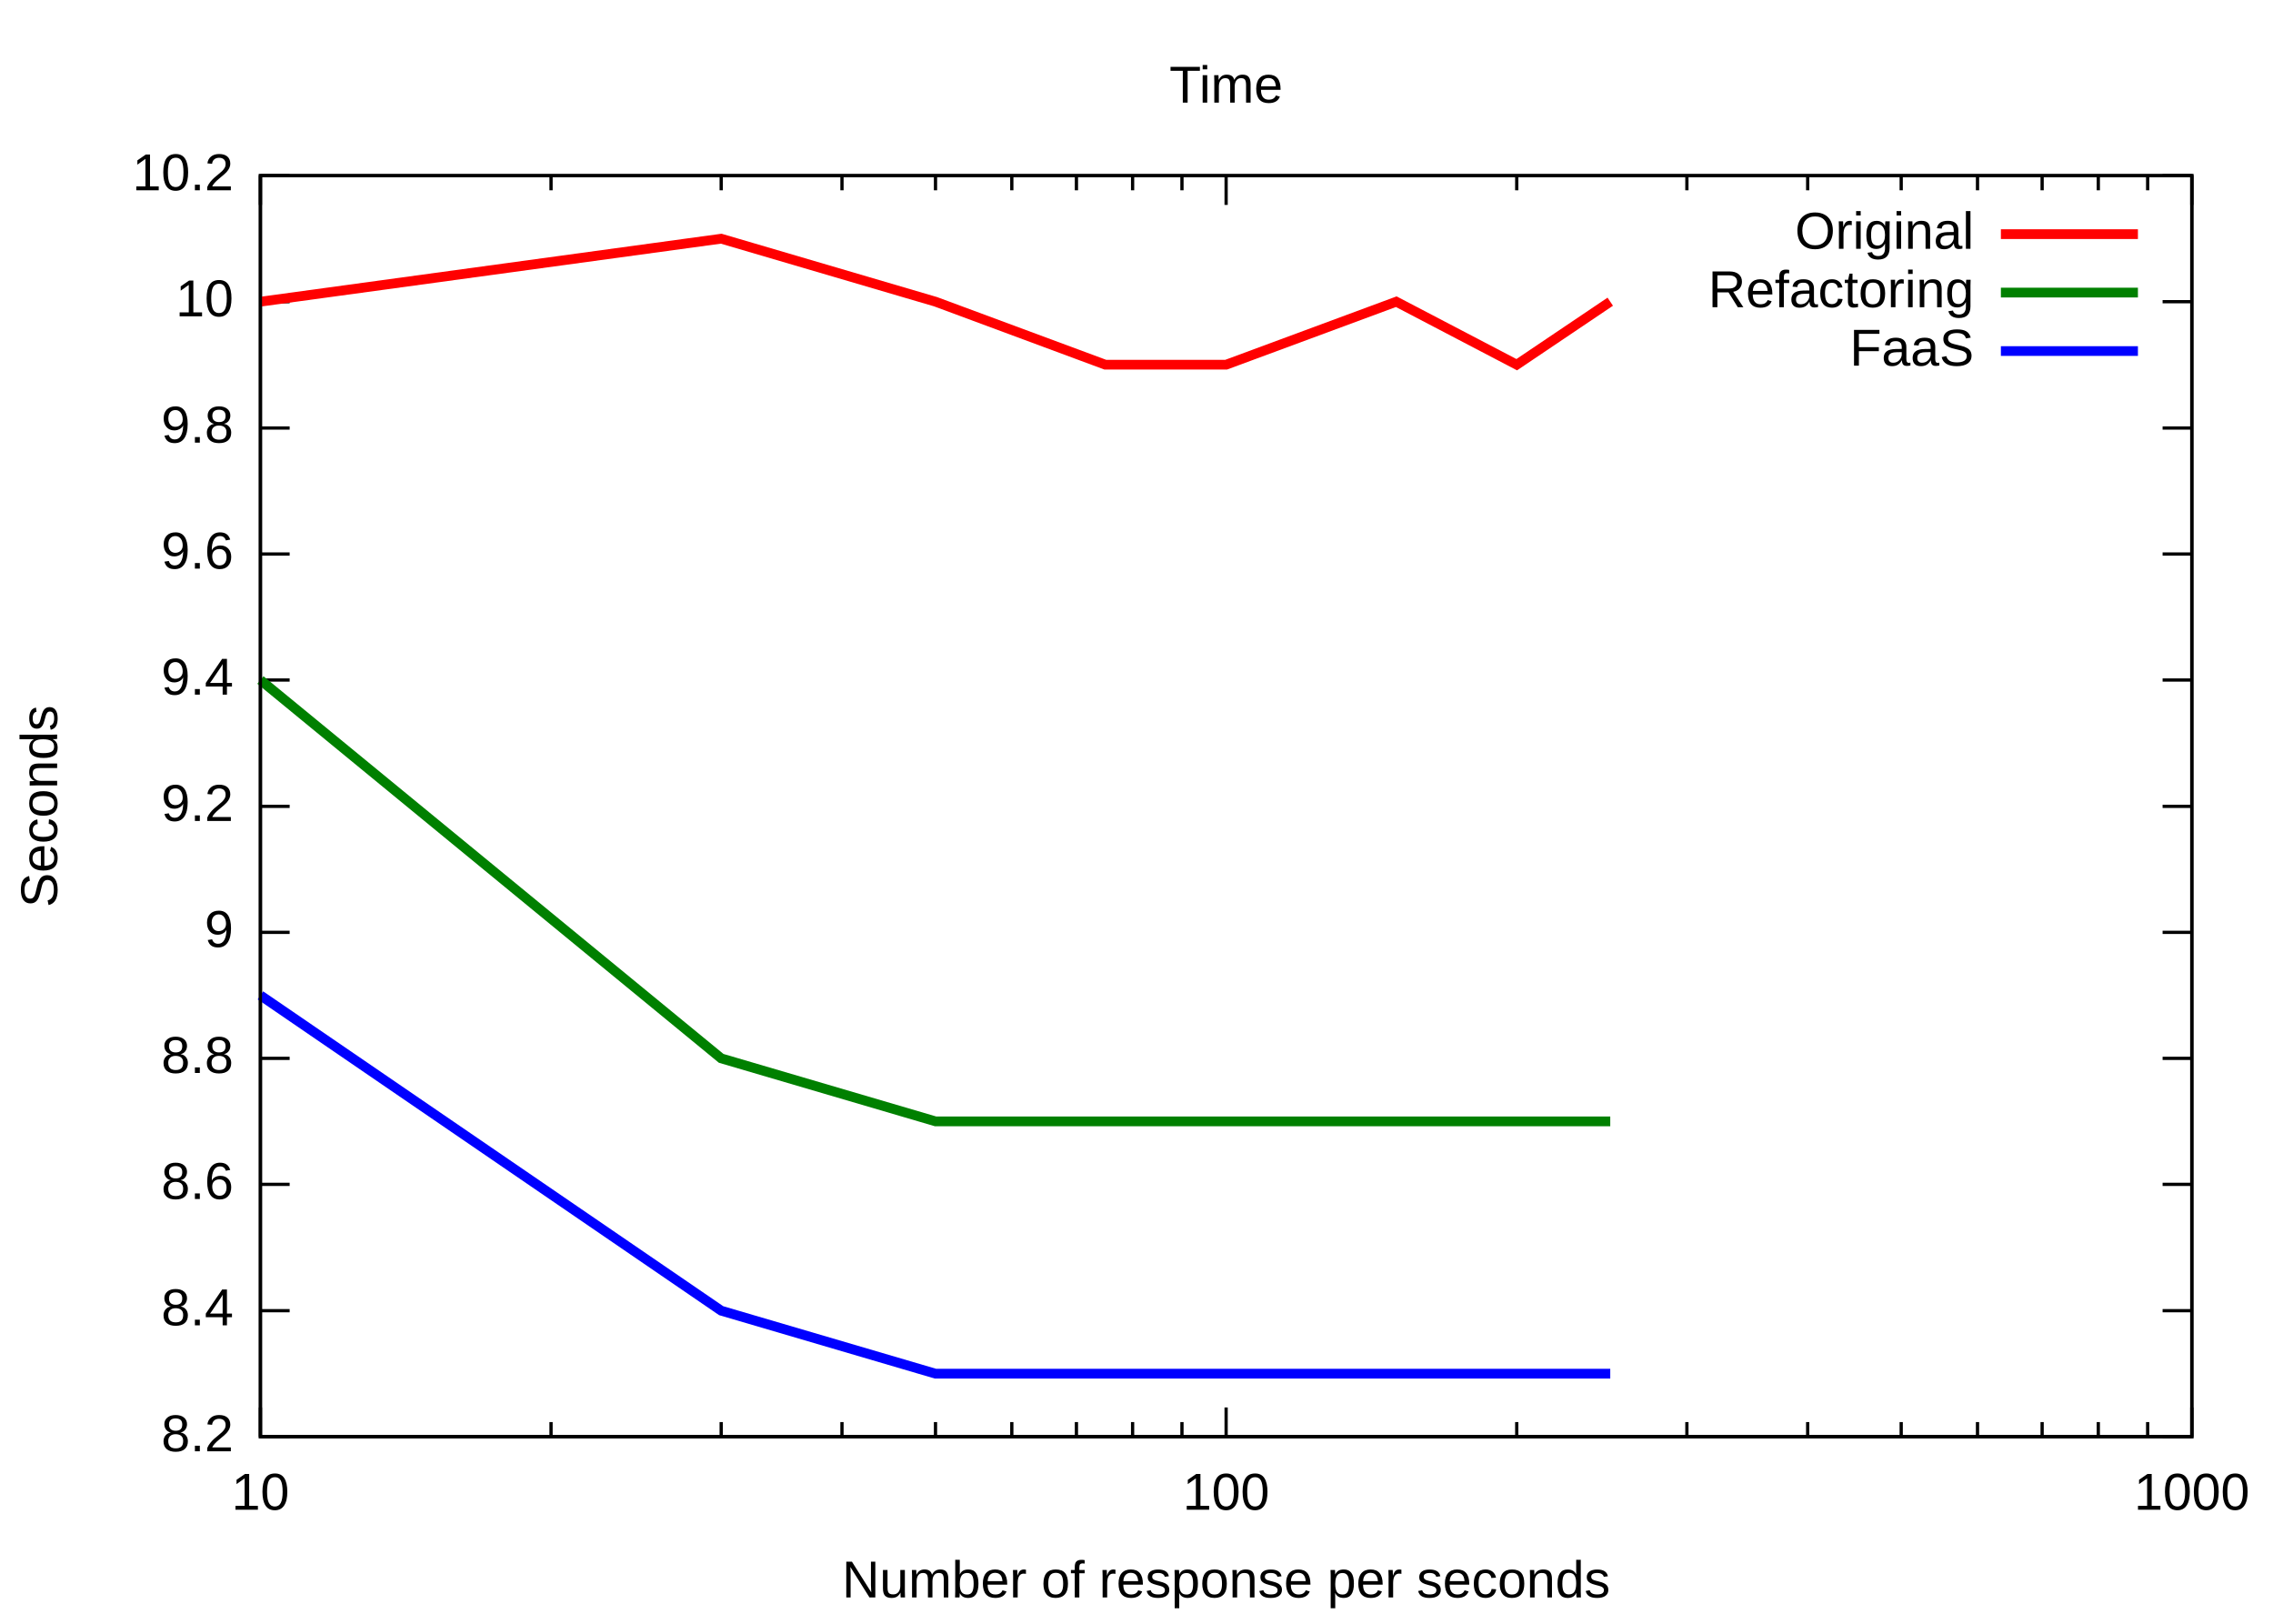
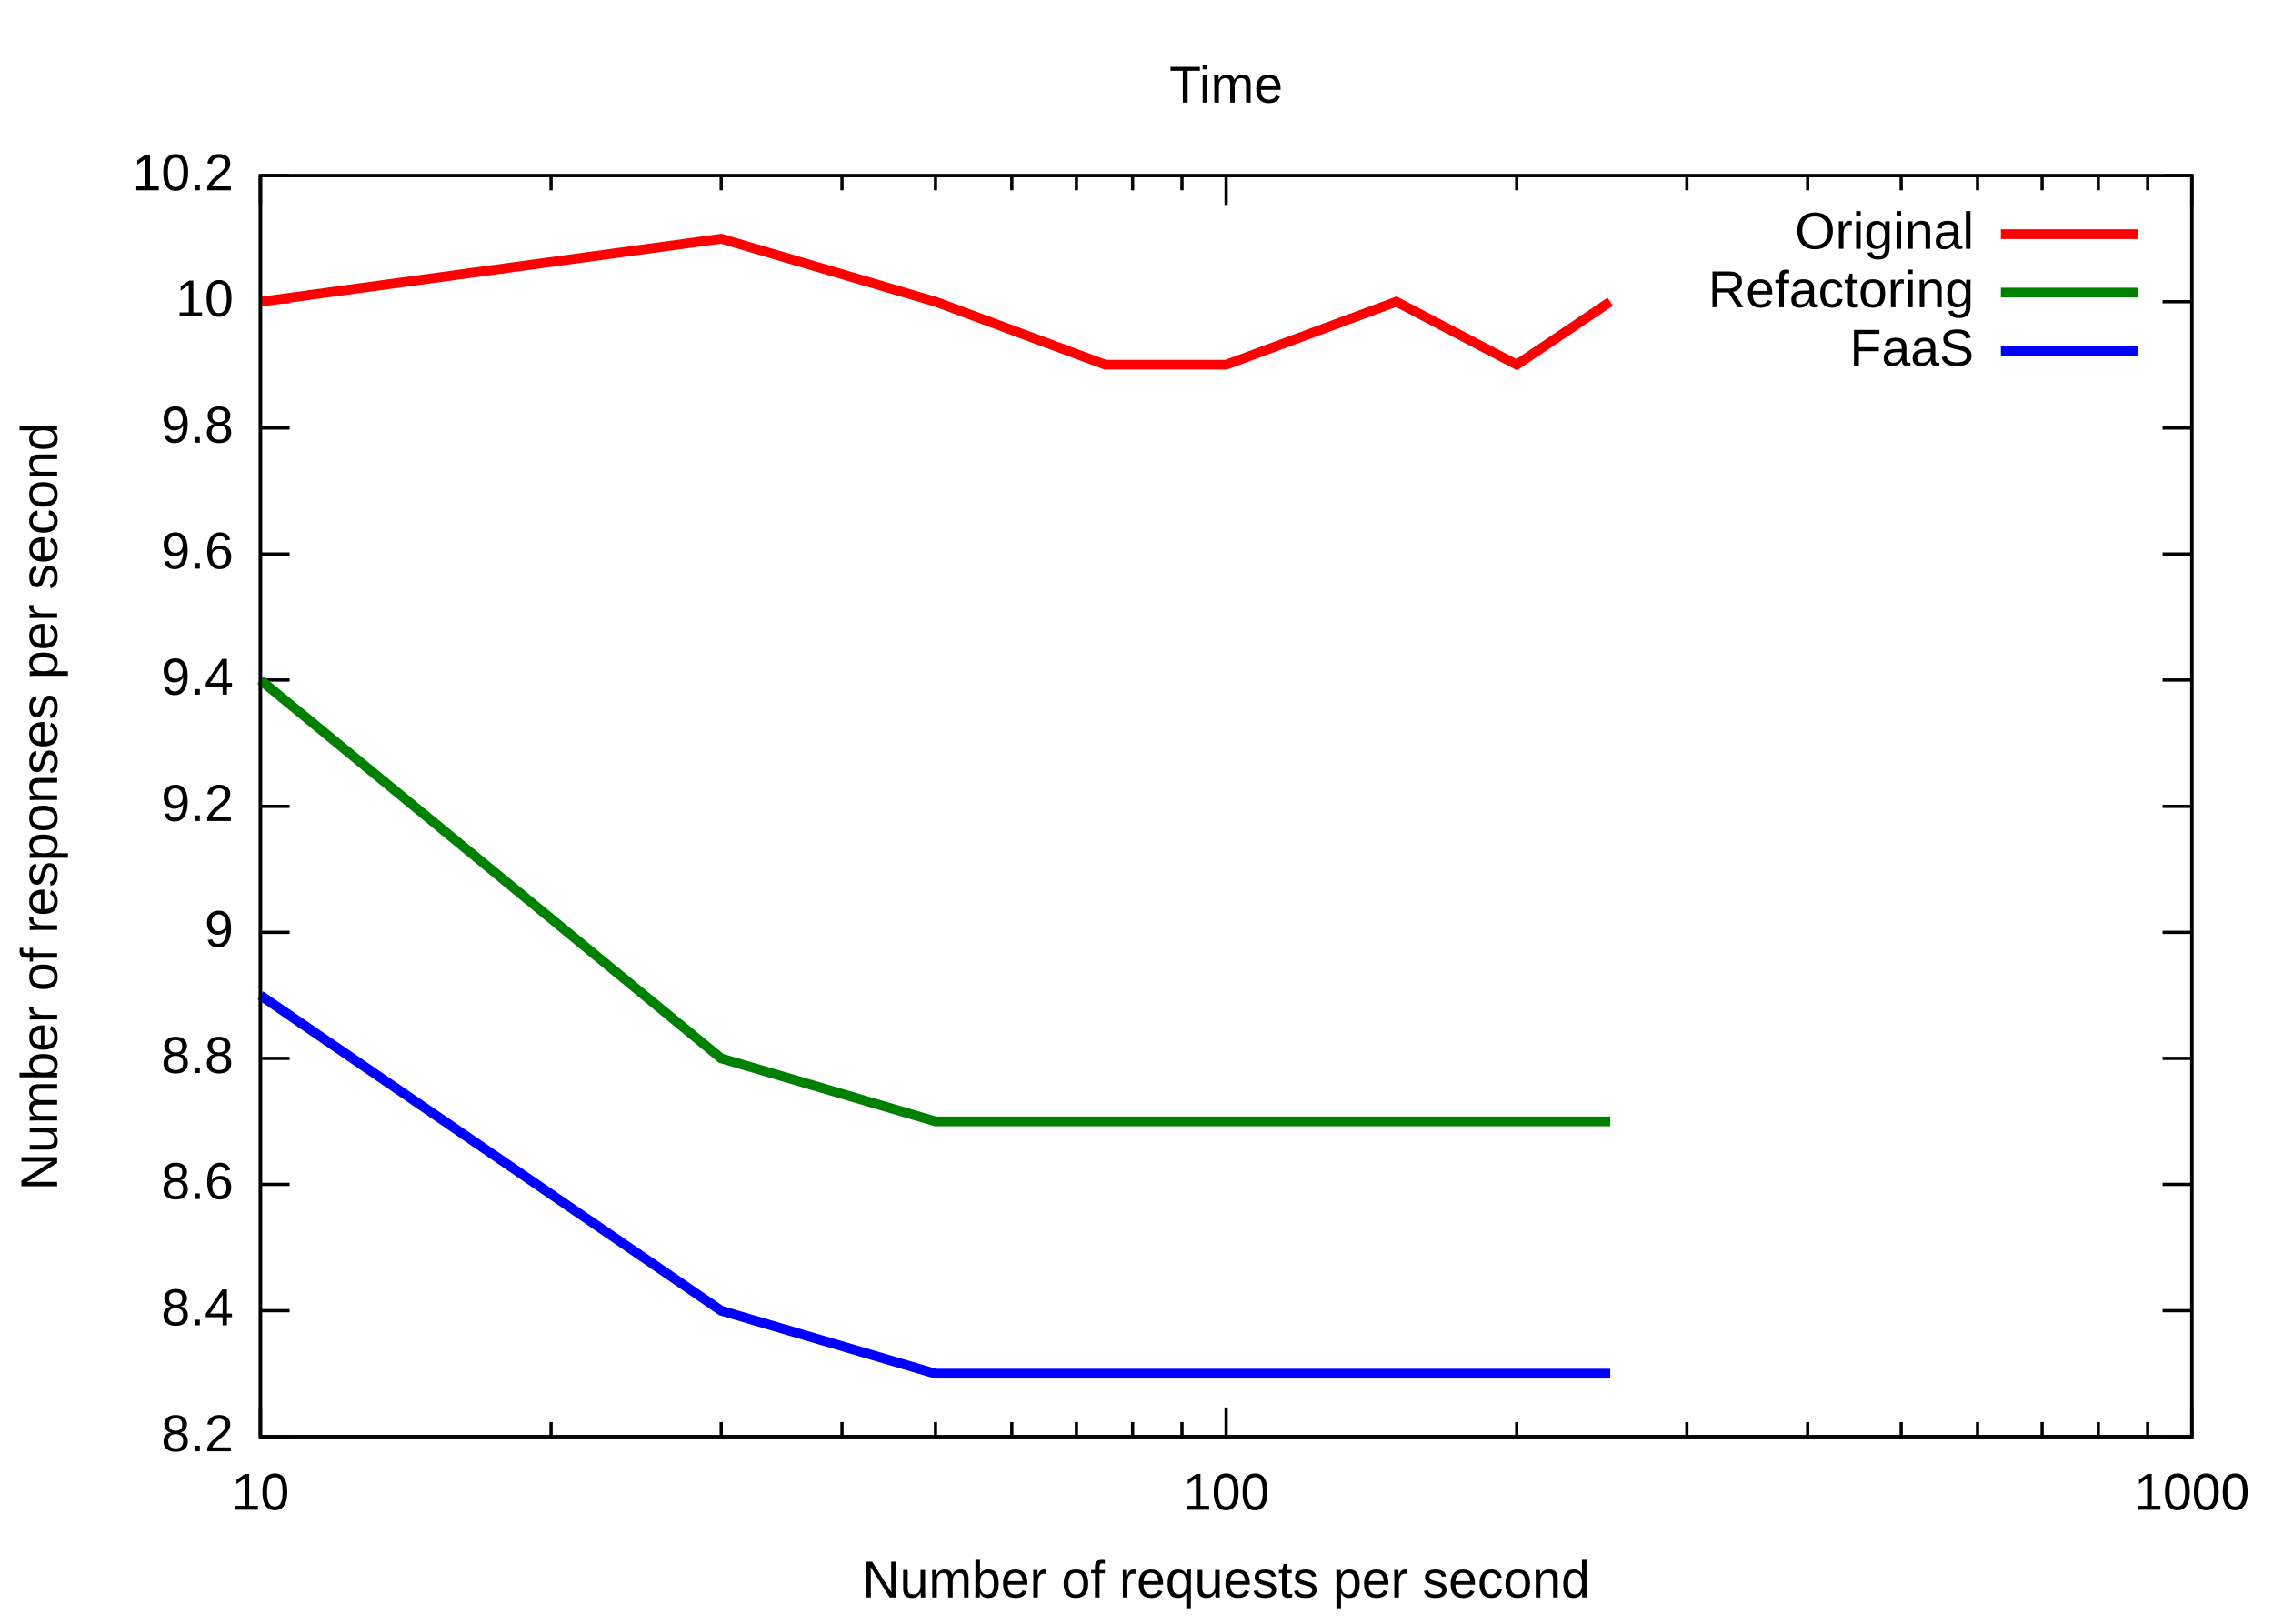
<svg xmlns="http://www.w3.org/2000/svg" xmlns:xlink="http://www.w3.org/1999/xlink" width="700" height="500" viewBox="0 0 700 500">
  <defs>
    <circle id="gpDot" r="0.5" stroke-width="0.5" />
    <path id="gpPt0" stroke-width="0.222" stroke="currentColor" d="M-1,0 h2 M0,-1 v2" />
    <path id="gpPt1" stroke-width="0.222" stroke="currentColor" d="M-1,-1 L1,1 M1,-1 L-1,1" />
    <path id="gpPt2" stroke-width="0.222" stroke="currentColor" d="M-1,0 L1,0 M0,-1 L0,1 M-1,-1 L1,1 M-1,1 L1,-1" />
    <rect id="gpPt3" stroke-width="0.222" stroke="currentColor" x="-1" y="-1" width="2" height="2" />
    <rect id="gpPt4" stroke-width="0.222" stroke="currentColor" fill="currentColor" x="-1" y="-1" width="2" height="2" />
    <circle id="gpPt5" stroke-width="0.222" stroke="currentColor" cx="0" cy="0" r="1" />
    <use xlink:href="#gpPt5" id="gpPt6" fill="currentColor" stroke="none" />
    <path id="gpPt7" stroke-width="0.222" stroke="currentColor" d="M0,-1.33 L-1.33,0.67 L1.33,0.67 z" />
    <use xlink:href="#gpPt7" id="gpPt8" fill="currentColor" stroke="none" />
    <use xlink:href="#gpPt7" id="gpPt9" stroke="currentColor" transform="rotate(180)" />
    <use xlink:href="#gpPt9" id="gpPt10" fill="currentColor" stroke="none" />
    <use xlink:href="#gpPt3" id="gpPt11" stroke="currentColor" transform="rotate(45)" />
    <use xlink:href="#gpPt11" id="gpPt12" fill="currentColor" stroke="none" />
  </defs>
  <g style="fill:none; color:white; stroke:currentColor; stroke-width:1.00; stroke-linecap:butt; stroke-linejoin:miter">
</g>
  <g style="fill:none; color:black; stroke:currentColor; stroke-width:1.00; stroke-linecap:butt; stroke-linejoin:miter">
    <path d="M80.2,442.4 L89.2,442.4 M675.0,442.4 L666.0,442.4 " />
    <g transform="translate(71.9,446.9)" style="stroke:none; fill:black; font-family:Arial; font-size:12.00pt; text-anchor:end">
      <text> 8.2</text>
    </g>
    <path d="M80.2,403.6 L89.2,403.6 M675.0,403.6 L666.0,403.6 " />
    <g transform="translate(71.9,408.1)" style="stroke:none; fill:black; font-family:Arial; font-size:12.00pt; text-anchor:end">
      <text> 8.4</text>
    </g>
    <path d="M80.2,364.7 L89.2,364.7 M675.0,364.7 L666.0,364.7 " />
    <g transform="translate(71.9,369.2)" style="stroke:none; fill:black; font-family:Arial; font-size:12.00pt; text-anchor:end">
      <text> 8.6</text>
    </g>
    <path d="M80.2,325.9 L89.2,325.9 M675.0,325.9 L666.0,325.9 " />
    <g transform="translate(71.9,330.4)" style="stroke:none; fill:black; font-family:Arial; font-size:12.00pt; text-anchor:end">
      <text> 8.8</text>
    </g>
    <path d="M80.2,287.1 L89.2,287.1 M675.0,287.1 L666.0,287.1 " />
    <g transform="translate(71.9,291.6)" style="stroke:none; fill:black; font-family:Arial; font-size:12.00pt; text-anchor:end">
      <text> 9</text>
    </g>
    <path d="M80.2,248.3 L89.2,248.3 M675.0,248.3 L666.0,248.3 " />
    <g transform="translate(71.9,252.8)" style="stroke:none; fill:black; font-family:Arial; font-size:12.00pt; text-anchor:end">
      <text> 9.2</text>
    </g>
    <path d="M80.2,209.4 L89.2,209.4 M675.0,209.4 L666.0,209.4 " />
    <g transform="translate(71.9,213.9)" style="stroke:none; fill:black; font-family:Arial; font-size:12.00pt; text-anchor:end">
      <text> 9.4</text>
    </g>
    <path d="M80.2,170.6 L89.2,170.6 M675.0,170.6 L666.0,170.6 " />
    <g transform="translate(71.9,175.1)" style="stroke:none; fill:black; font-family:Arial; font-size:12.00pt; text-anchor:end">
      <text> 9.6</text>
    </g>
    <path d="M80.2,131.8 L89.2,131.8 M675.0,131.8 L666.0,131.8 " />
    <g transform="translate(71.9,136.3)" style="stroke:none; fill:black; font-family:Arial; font-size:12.00pt; text-anchor:end">
      <text> 9.8</text>
    </g>
    <path d="M80.2,92.9 L89.2,92.9 M675.0,92.9 L666.0,92.9 " />
    <g transform="translate(71.9,97.4)" style="stroke:none; fill:black; font-family:Arial; font-size:12.00pt; text-anchor:end">
      <text> 10</text>
    </g>
    <path d="M80.2,54.1 L89.2,54.1 M675.0,54.1 L666.0,54.1 " />
    <g transform="translate(71.9,58.6)" style="stroke:none; fill:black; font-family:Arial; font-size:12.00pt; text-anchor:end">
      <text> 10.2</text>
    </g>
    <path d="M80.2,442.4 L80.2,433.4 M80.2,54.1 L80.2,63.1 " />
    <g transform="translate(80.2,464.9)" style="stroke:none; fill:black; font-family:Arial; font-size:12.00pt; text-anchor:middle">
      <text> 10</text>
    </g>
    <path d="M169.7,442.4 L169.7,437.9 M169.7,54.1 L169.7,58.6 M222.1,442.4 L222.1,437.9 M222.1,54.1 L222.1,58.6    M259.3,442.4 L259.3,437.9 M259.3,54.1 L259.3,58.6 M288.1,442.4 L288.1,437.9 M288.1,54.1 L288.1,58.6    M311.6,442.4 L311.6,437.9 M311.6,54.1 L311.6,58.6 M331.5,442.4 L331.5,437.9 M331.5,54.1 L331.5,58.6    M348.8,442.4 L348.8,437.9 M348.8,54.1 L348.8,58.6 M364.0,442.4 L364.0,437.9 M364.0,54.1 L364.0,58.6    M377.6,442.4 L377.6,433.4 M377.6,54.1 L377.6,63.1 " />
    <g transform="translate(377.6,464.9)" style="stroke:none; fill:black; font-family:Arial; font-size:12.00pt; text-anchor:middle">
      <text> 100</text>
    </g>
    <path d="M467.1,442.4 L467.1,437.9 M467.1,54.1 L467.1,58.6 M519.5,442.4 L519.5,437.9 M519.5,54.1 L519.5,58.6    M556.7,442.4 L556.7,437.9 M556.7,54.1 L556.7,58.6 M585.5,442.4 L585.5,437.9 M585.5,54.1 L585.5,58.6    M609.0,442.4 L609.0,437.9 M609.0,54.1 L609.0,58.6 M628.9,442.4 L628.9,437.9 M628.9,54.1 L628.9,58.6    M646.2,442.4 L646.2,437.9 M646.2,54.1 L646.2,58.6 M661.4,442.4 L661.4,437.9 M661.4,54.1 L661.4,58.6    M675.0,442.4 L675.0,433.4 M675.0,54.1 L675.0,63.1 " />
    <g transform="translate(675.0,464.9)" style="stroke:none; fill:black; font-family:Arial; font-size:12.00pt; text-anchor:middle">
      <text> 1000</text>
    </g>
    <path d="M80.2,54.1 L80.2,442.4 L675.0,442.4 L675.0,54.1 L80.2,54.1 Z " />
    <g transform="translate(17.6,248.3) rotate(270)" style="stroke:none; fill:black; font-family:Arial; font-size:12.00pt; text-anchor:middle">
-       <text>Seconds</text>
+       <text>Number of responses per second</text>
    </g>
    <g transform="translate(377.6,491.9)" style="stroke:none; fill:black; font-family:Arial; font-size:12.00pt; text-anchor:middle">
-       <text>Number of response per seconds</text>
+       <text>Number of requests per second</text>
    </g>
    <g transform="translate(377.6,31.6)" style="stroke:none; fill:black; font-family:Arial; font-size:12.00pt; text-anchor:middle">
      <text>Time</text>
    </g>
  </g>
  <a xlink:title="Plot #1">
    <g style="fill:none; color:white; stroke:currentColor; stroke-width:3.00; stroke-linecap:butt; stroke-linejoin:miter">
</g>
    <g style="fill:none; color:red; stroke:currentColor; stroke-width:3.00; stroke-linecap:butt; stroke-linejoin:miter">
      <g transform="translate(607.9,76.6)" style="stroke:none; fill:black; font-family:Arial; font-size:12.00pt; text-anchor:end">
        <text>Original</text>
      </g>
      <path d="M616.2,72.1 L658.4,72.1 M80.2,92.9 L222.1,73.5 L288.1,92.9 L340.4,112.3 L377.6,112.3 L430.0,92.9    L467.1,112.3 L495.9,92.9 " />
    </g>
  </a>
  <a xlink:title="Plot #2">
    <g style="fill:none; color:green; stroke:currentColor; stroke-width:3.00; stroke-linecap:butt; stroke-linejoin:miter">
      <g transform="translate(607.9,94.6)" style="stroke:none; fill:black; font-family:Arial; font-size:12.00pt; text-anchor:end">
        <text>Refactoring</text>
      </g>
      <path d="M616.2,90.1 L658.4,90.1 M80.2,209.4 L222.1,325.9 L288.1,345.3 L340.4,345.3 L377.6,345.3 L430.0,345.3    L467.1,345.3 L495.9,345.3 " />
    </g>
  </a>
  <a xlink:title="Plot #3">
    <g style="fill:none; color:blue; stroke:currentColor; stroke-width:3.00; stroke-linecap:butt; stroke-linejoin:miter">
      <g transform="translate(607.9,112.6)" style="stroke:none; fill:black; font-family:Arial; font-size:12.00pt; text-anchor:end">
        <text>FaaS</text>
      </g>
      <path d="M616.2,108.1 L658.4,108.1 M80.2,306.5 L222.1,403.6 L288.1,423.0 L340.4,423.0 L377.6,423.0 L430.0,423.0    L467.1,423.0 L495.9,423.0 " />
    </g>
  </a>
  <g style="fill:none; color:white; stroke:currentColor; stroke-width:1.00; stroke-linecap:butt; stroke-linejoin:miter">
</g>
  <g style="fill:none; color:black; stroke:currentColor; stroke-width:1.00; stroke-linecap:butt; stroke-linejoin:miter">
    <path d="M80.2,54.1 L80.2,442.4 L675.0,442.4 L675.0,54.1 L80.2,54.1 Z " />
  </g>
</svg>
